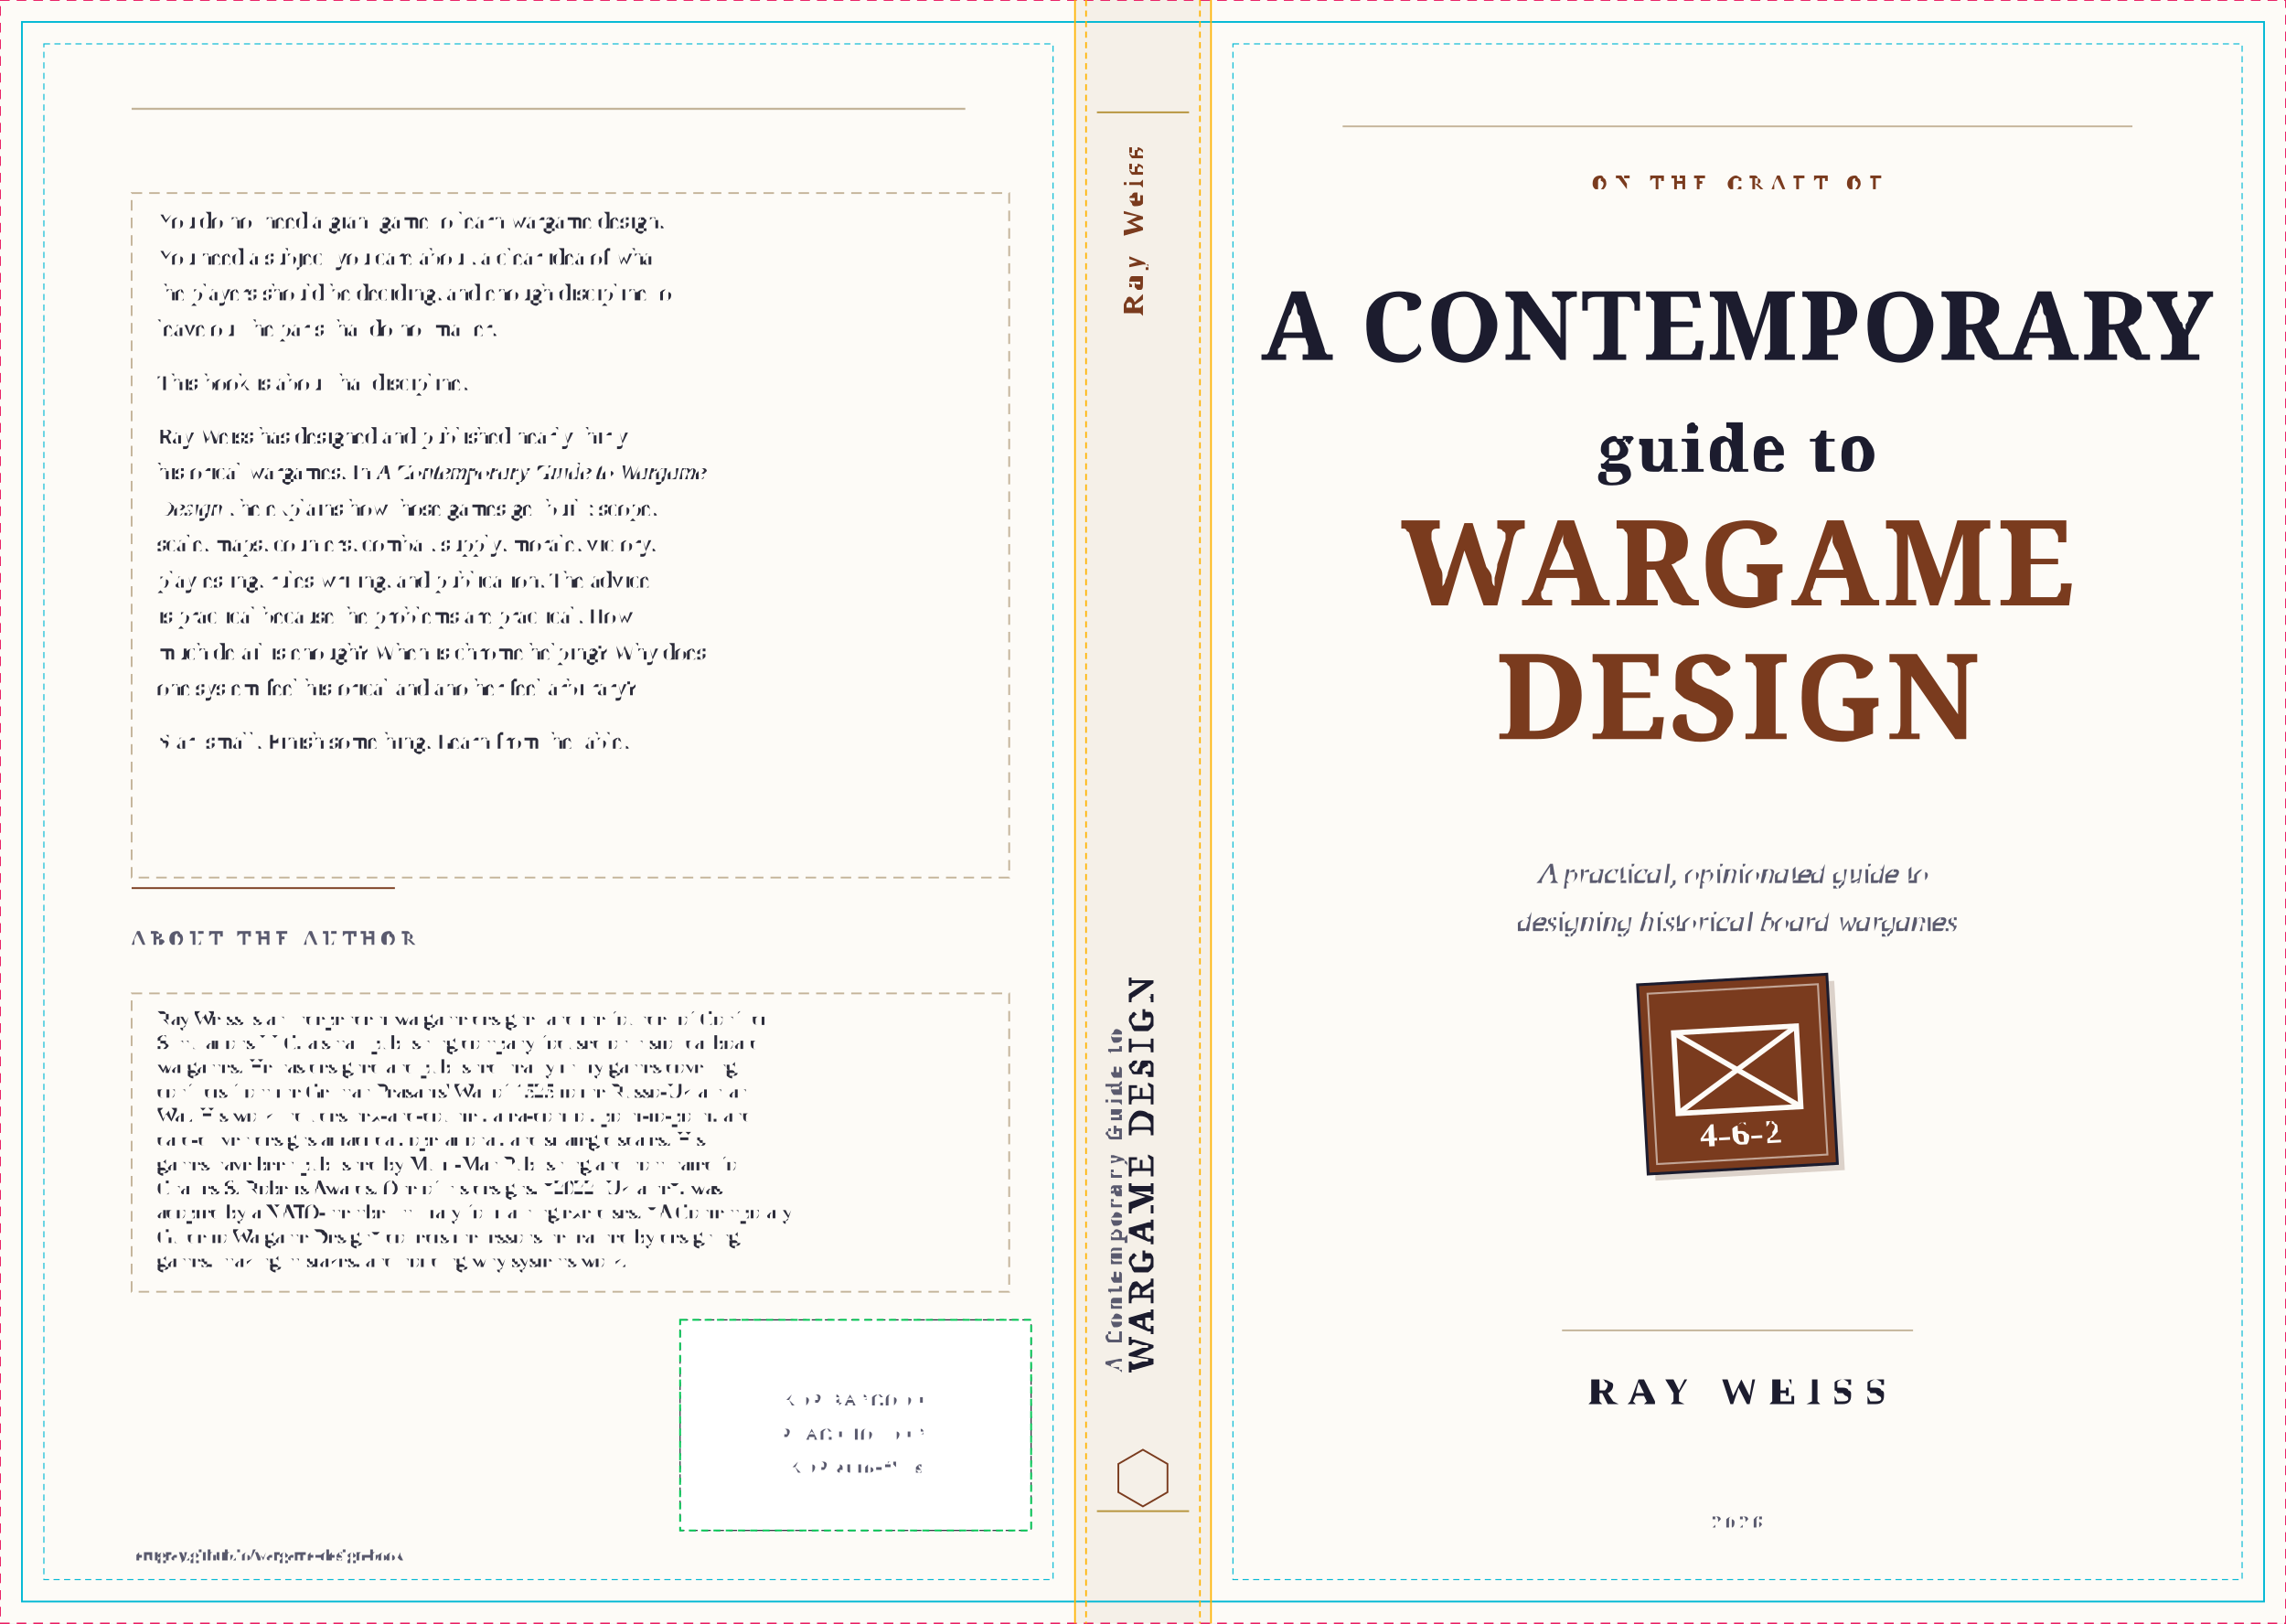
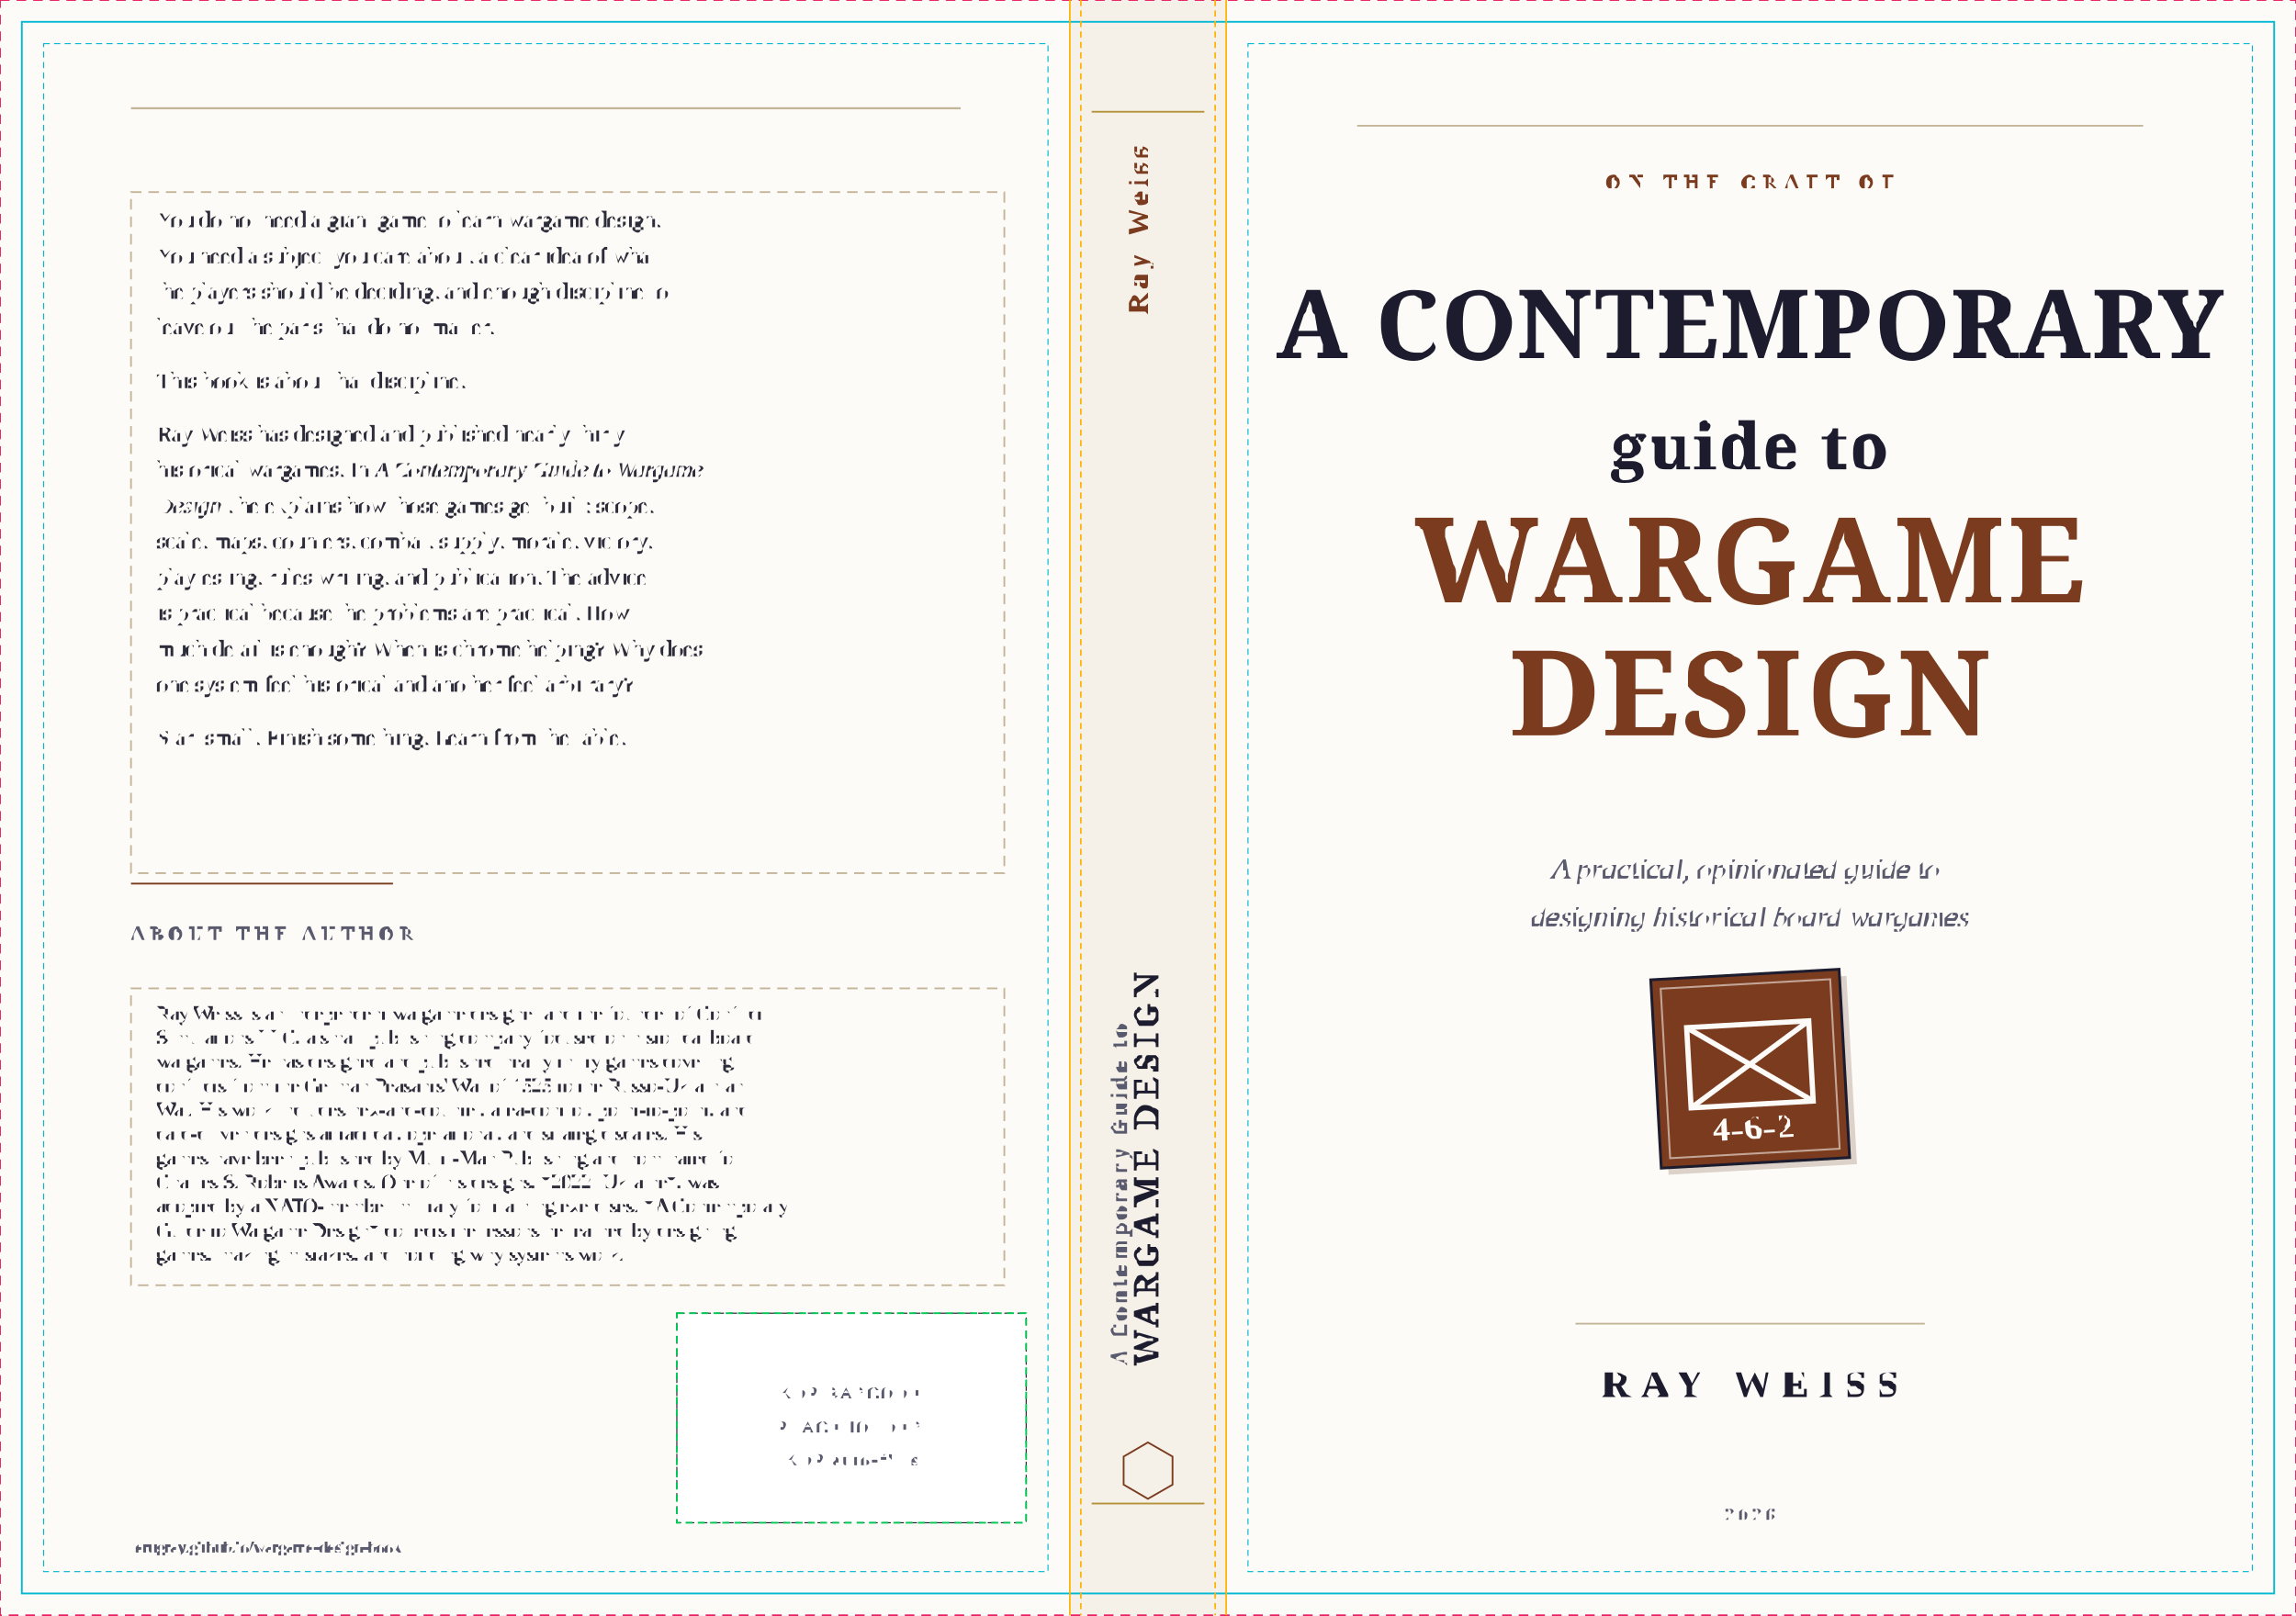
- <svg xmlns="http://www.w3.org/2000/svg" width="13.025in" height="9.25in" viewBox="0 0 13.025 9.25">
+ <svg xmlns="http://www.w3.org/2000/svg" width="13.145in" height="9.25in" viewBox="0 0 13.145 9.25">
  <defs>
    <style>
      .paper { fill: #fdfbf7; }
      .paper-alt { fill: #f5f0e8; }
      .ink { fill: #1c1c2e; }
      .body { fill: #2c2c3a; }
      .muted { fill: #5a5a6e; }
      .accent { fill: #7a3b1e; }
      .gold { fill: #b5933a; }
      .display { font-family: 'Playfair Display', Georgia, serif; }
      .lora { font-family: Lora, Georgia, 'Times New Roman', serif; }
      .small { font-family: Lora, Georgia, 'Times New Roman', serif; text-transform: uppercase; }
      .guide-trim { fill: none; stroke: #00B8D4; stroke-width: 0.010; }
      .guide-safe { fill: none; stroke: #00B8D4; stroke-width: 0.006; stroke-dasharray: 0.035 0.025; }
      .guide-bleed { fill: none; stroke: #E91E63; stroke-width: 0.010; stroke-dasharray: 0.055 0.040; }
      .guide-spine { fill: none; stroke: #FFB300; stroke-width: 0.009; }
    </style>
  </defs>
-   <rect x="0" y="0" width="13.025" height="9.25" class="paper" />
-   <rect x="6.125" y="0" width="0.775" height="9.25" class="paper-alt" />
+   <rect x="0" y="0" width="13.145" height="9.25" class="paper" />
+   <rect x="6.125" y="0" width="0.895" height="9.25" class="paper-alt" />
  <g id="back-cover">
    <line x1="0.75" y1="0.62" x2="5.5" y2="0.62" stroke="#c4b49a" stroke-width="0.012" />
    <rect x="0.75" y="1.1" width="5" height="3.9" fill="none" stroke="#c4b49a" stroke-width="0.010" stroke-dasharray="0.060 0.040" />
    <text x="0.9" y="1.3" class="lora body" font-size="0.130" text-anchor="start">
      <tspan x="0.9" dy="0">You do not need a giant game to learn wargame design.</tspan>
      <tspan x="0.9" dy="0.205">You need a subject you care about, a clear idea of what</tspan>
      <tspan x="0.9" dy="0.205">the players should be deciding, and enough discipline to</tspan>
      <tspan x="0.9" dy="0.205">leave out the parts that do not matter.</tspan>
      <tspan x="0.9" dy="0.305">This book is about that discipline.</tspan>
      <tspan x="0.9" dy="0.305">Ray Weiss has designed and published nearly thirty</tspan>
      <tspan x="0.9" dy="0.205">historical wargames. In</tspan>
      <tspan font-style="italic">A Contemporary Guide to Wargame</tspan>
      <tspan x="0.9" dy="0.205" font-style="italic">Design</tspan>
      <tspan>, he explains how those games get built: scope,</tspan>
      <tspan x="0.9" dy="0.205">scale, maps, counters, combat, supply, morale, victory,</tspan>
      <tspan x="0.9" dy="0.205">playtesting, rules writing, and publication. The advice</tspan>
      <tspan x="0.9" dy="0.205">is practical because the problems are practical. How</tspan>
      <tspan x="0.9" dy="0.205">much detail is enough? When is chrome helping? Why does</tspan>
      <tspan x="0.9" dy="0.205">one system feel historical and another feel arbitrary?</tspan>
      <tspan x="0.9" dy="0.305">Start small. Finish something. Learn from the table.</tspan>
    </text>
    <line x1="0.75" y1="5.06" x2="2.25" y2="5.06" stroke="#7a3b1e" stroke-width="0.010" />
    <text x="0.75" y="5.38" class="small muted" font-size="0.111" text-anchor="start" letter-spacing="0.030" font-weight="700">
      <tspan x="0.75" dy="0">ABOUT THE AUTHOR</tspan>
    </text>
    <rect x="0.75" y="5.66" width="5" height="1.7" fill="none" stroke="#c4b49a" stroke-width="0.010" stroke-dasharray="0.060 0.040" />
    <text x="0.9" y="5.84" class="lora body" font-size="0.115" text-anchor="start">
      <tspan x="0.9" dy="0">Ray Weiss is an independent wargame designer and the founder of Conflict</tspan>
      <tspan x="0.9" dy="0.138">Simulations LLC, a small publishing company focused on historical board</tspan>
      <tspan x="0.9" dy="0.138">wargames. He has designed and published nearly thirty games covering</tspan>
      <tspan x="0.9" dy="0.138">conflicts from the German Peasants' War of 1525 to the Russo-Ukrainian</tspan>
      <tspan x="0.9" dy="0.138">War. His work includes hex-and-counter, area-control, point-to-point, and</tspan>
      <tspan x="0.9" dy="0.138">card-driven designs at tactical, operational, and strategic scales. His</tspan>
      <tspan x="0.9" dy="0.138">games have been published by Multi-Man Publishing and nominated for</tspan>
      <tspan x="0.9" dy="0.138">Charles S. Roberts Awards. One of his designs, *2022: Ukraine*, was</tspan>
      <tspan x="0.9" dy="0.138">adopted by a NATO-member military for training exercises. *A Contemporary</tspan>
      <tspan x="0.9" dy="0.138">Guide to Wargame Design* collects the lessons he learned by designing</tspan>
      <tspan x="0.9" dy="0.138">games, making mistakes, and noticing why systems work.</tspan>
    </text>
    <rect x="3.875" y="7.52" width="2" height="1.2" fill="#ffffff" stroke="#1c1c2e" stroke-width="0.006" stroke-dasharray="0.045 0.030" />
    <text x="4.875" y="8.01" class="small muted" font-size="0.090" text-anchor="middle" letter-spacing="0.018">
      <tspan x="4.875" dy="0">KDP BARCODE</tspan>
      <tspan x="4.875" dy="0.19">PLACEHOLDER</tspan>
      <tspan x="4.875" dy="0.19">KDP auto-fills</tspan>
    </text>
    <text x="0.75" y="8.89" class="lora muted" font-size="0.095" text-anchor="start">
      <tspan x="0.75" dy="0">lerugray.github.io/wargame-design-book</tspan>
    </text>
  </g>
  <g id="spine">
-     <line x1="6.25" y1="0.64" x2="6.775" y2="0.64" stroke="#b5933a" stroke-width="0.010" />
-     <line x1="6.25" y1="8.61" x2="6.775" y2="8.61" stroke="#b5933a" stroke-width="0.010" />
-     <g transform="translate(6.3923 7.82) rotate(-90)">
+     <line x1="6.25" y1="0.64" x2="6.895" y2="0.64" stroke="#b5933a" stroke-width="0.010" />
+     <line x1="6.25" y1="8.61" x2="6.895" y2="8.61" stroke="#b5933a" stroke-width="0.010" />
+     <g transform="translate(6.4525 7.82) rotate(-90)">
      <text class="display muted" font-size="0.125" font-weight="700" letter-spacing="0.016">A Contemporary Guide to</text>
    </g>
-     <g transform="translate(6.5723 7.82) rotate(-90)">
+     <g transform="translate(6.6325 7.82) rotate(-90)">
      <text class="display ink" font-size="0.190" font-weight="900" letter-spacing="0.030">WARGAME DESIGN</text>
    </g>
-     <g transform="translate(6.5123 1.8) rotate(-90)">
+     <g transform="translate(6.5725 1.8) rotate(-90)">
      <text class="lora accent" font-size="0.167" font-weight="700" letter-spacing="0.028">Ray Weiss</text>
    </g>
-     <polygon points="6.512,8.26 6.652,8.341 6.652,8.502 6.512,8.583 6.372,8.502 6.372,8.341" fill="none" stroke="#7a3b1e" stroke-width="0.010" />
+     <polygon points="6.572,8.26 6.713,8.341 6.713,8.502 6.572,8.583 6.433,8.502 6.433,8.341" fill="none" stroke="#7a3b1e" stroke-width="0.010" />
  </g>
  <g id="front-cover">
-     <line x1="7.65" y1="0.72" x2="12.15" y2="0.72" stroke="#c4b49a" stroke-width="0.010" />
-     <text x="9.9" y="1.08" class="small accent" font-size="0.111" text-anchor="middle" letter-spacing="0.045" font-weight="700">
-       <tspan x="9.9" dy="0">ON THE CRAFT OF</tspan>
+     <line x1="7.77" y1="0.72" x2="12.27" y2="0.72" stroke="#c4b49a" stroke-width="0.010" />
+     <text x="10.02" y="1.08" class="small accent" font-size="0.111" text-anchor="middle" letter-spacing="0.045" font-weight="700">
+       <tspan x="10.02" dy="0">ON THE CRAFT OF</tspan>
    </text>
-     <text x="9.9" y="2.05" class="display ink" font-size="0.545" text-anchor="middle" font-weight="800" letter-spacing="0.008">
-       <tspan x="9.9" dy="0">A CONTEMPORARY</tspan>
+     <text x="10.02" y="2.05" class="display ink" font-size="0.545" text-anchor="middle" font-weight="800" letter-spacing="0.008">
+       <tspan x="10.02" dy="0">A CONTEMPORARY</tspan>
    </text>
-     <text x="9.9" y="2.69" class="display ink" font-size="0.360" text-anchor="middle" font-weight="700" letter-spacing="0.018">
-       <tspan x="9.9" dy="0">guide to</tspan>
+     <text x="10.02" y="2.69" class="display ink" font-size="0.360" text-anchor="middle" font-weight="700" letter-spacing="0.018">
+       <tspan x="10.02" dy="0">guide to</tspan>
    </text>
-     <text x="9.9" y="3.45" class="display accent" font-size="0.665" text-anchor="middle" font-weight="900" letter-spacing="0.022">
-       <tspan x="9.9" dy="0">WARGAME</tspan>
+     <text x="10.02" y="3.45" class="display accent" font-size="0.665" text-anchor="middle" font-weight="900" letter-spacing="0.022">
+       <tspan x="10.02" dy="0">WARGAME</tspan>
    </text>
-     <text x="9.9" y="4.21" class="display accent" font-size="0.665" text-anchor="middle" font-weight="900" letter-spacing="0.022">
-       <tspan x="9.9" dy="0">DESIGN</tspan>
+     <text x="10.02" y="4.21" class="display accent" font-size="0.665" text-anchor="middle" font-weight="900" letter-spacing="0.022">
+       <tspan x="10.02" dy="0">DESIGN</tspan>
    </text>
-     <text x="9.9" y="5.03" class="lora muted" font-size="0.167" text-anchor="middle" font-style="italic">
-       <tspan x="9.9" dy="0">A practical, opinionated guide to</tspan>
-       <tspan x="9.9" dy="0.275">designing historical board wargames</tspan>
+     <text x="10.02" y="5.03" class="lora muted" font-size="0.167" text-anchor="middle" font-style="italic">
+       <tspan x="10.02" dy="0">A practical, opinionated guide to</tspan>
+       <tspan x="10.02" dy="0.275">designing historical board wargames</tspan>
    </text>
-     <g id="counter" transform="translate(9.8997 6.12) rotate(-3.2)">
+     <g id="counter" transform="translate(10.02 6.12) rotate(-3.2)">
      <rect x="-0.5" y="-0.5" width="1.08" height="1.08" fill="#5a2c14" opacity="0.20" />
      <rect x="-0.54" y="-0.54" width="1.08" height="1.08" fill="#7a3b1e" stroke="#1c1c2e" stroke-width="0.016" />
      <rect x="-0.486" y="-0.486" width="0.972" height="0.972" fill="none" stroke="#fdfbf7" stroke-width="0.011" opacity="0.55" />
      <rect x="-0.35" y="-0.255" width="0.7" height="0.46" fill="none" stroke="#fdfbf7" stroke-width="0.030" />
      <line x1="-0.35" y1="-0.255" x2="0.35" y2="0.205" stroke="#fdfbf7" stroke-width="0.030" />
      <line x1="0.35" y1="-0.255" x2="-0.35" y2="0.205" stroke="#fdfbf7" stroke-width="0.030" />
      <text class="lora" x="0" y="0.405" text-anchor="middle" font-size="0.194" font-weight="700" fill="#fdfbf7" letter-spacing="0.010">4-6-2</text>
    </g>
-     <line x1="8.9" y1="7.58" x2="10.9" y2="7.58" stroke="#c4b49a" stroke-width="0.010" />
-     <text x="9.9" y="8" class="lora ink" font-size="0.225" text-anchor="middle" font-weight="700" letter-spacing="0.060">
-       <tspan x="9.9" dy="0">RAY WEISS</tspan>
+     <line x1="9.02" y1="7.58" x2="11.02" y2="7.58" stroke="#c4b49a" stroke-width="0.010" />
+     <text x="10.02" y="8" class="lora ink" font-size="0.225" text-anchor="middle" font-weight="700" letter-spacing="0.060">
+       <tspan x="10.02" dy="0">RAY WEISS</tspan>
    </text>
-     <text x="9.9" y="8.7" class="lora muted" font-size="0.095" text-anchor="middle" letter-spacing="0.030">
-       <tspan x="9.9" dy="0">2026</tspan>
+     <text x="10.02" y="8.7" class="lora muted" font-size="0.095" text-anchor="middle" letter-spacing="0.030">
+       <tspan x="10.02" dy="0">2026</tspan>
    </text>
  </g>
  <g id="guides">
-     <rect x="0" y="0" width="13.025" height="9.25" class="guide-bleed" />
-     <rect x="0.125" y="0.125" width="12.775" height="9" class="guide-trim" />
+     <rect x="0" y="0" width="13.145" height="9.25" class="guide-bleed" />
+     <rect x="0.125" y="0.125" width="12.895" height="9" class="guide-trim" />
    <rect x="0.25" y="0.25" width="5.75" height="8.75" class="guide-safe" />
-     <rect x="7.025" y="0.25" width="5.75" height="8.75" class="guide-safe" />
+     <rect x="7.145" y="0.25" width="5.75" height="8.75" class="guide-safe" />
    <line x1="6.125" y1="0" x2="6.125" y2="9.25" class="guide-spine" />
-     <line x1="6.9" y1="0" x2="6.9" y2="9.25" class="guide-spine" />
+     <line x1="7.02" y1="0" x2="7.02" y2="9.25" class="guide-spine" />
    <line x1="6.188" y1="0" x2="6.188" y2="9.25" class="guide-spine" stroke-dasharray="0.035 0.025" />
-     <line x1="6.837" y1="0" x2="6.837" y2="9.25" class="guide-spine" stroke-dasharray="0.035 0.025" />
+     <line x1="6.957" y1="0" x2="6.957" y2="9.25" class="guide-spine" stroke-dasharray="0.035 0.025" />
    <rect x="3.875" y="7.52" width="2" height="1.2" fill="none" stroke="#00C853" stroke-width="0.010" stroke-dasharray="0.040 0.030" />
  </g>
</svg>
